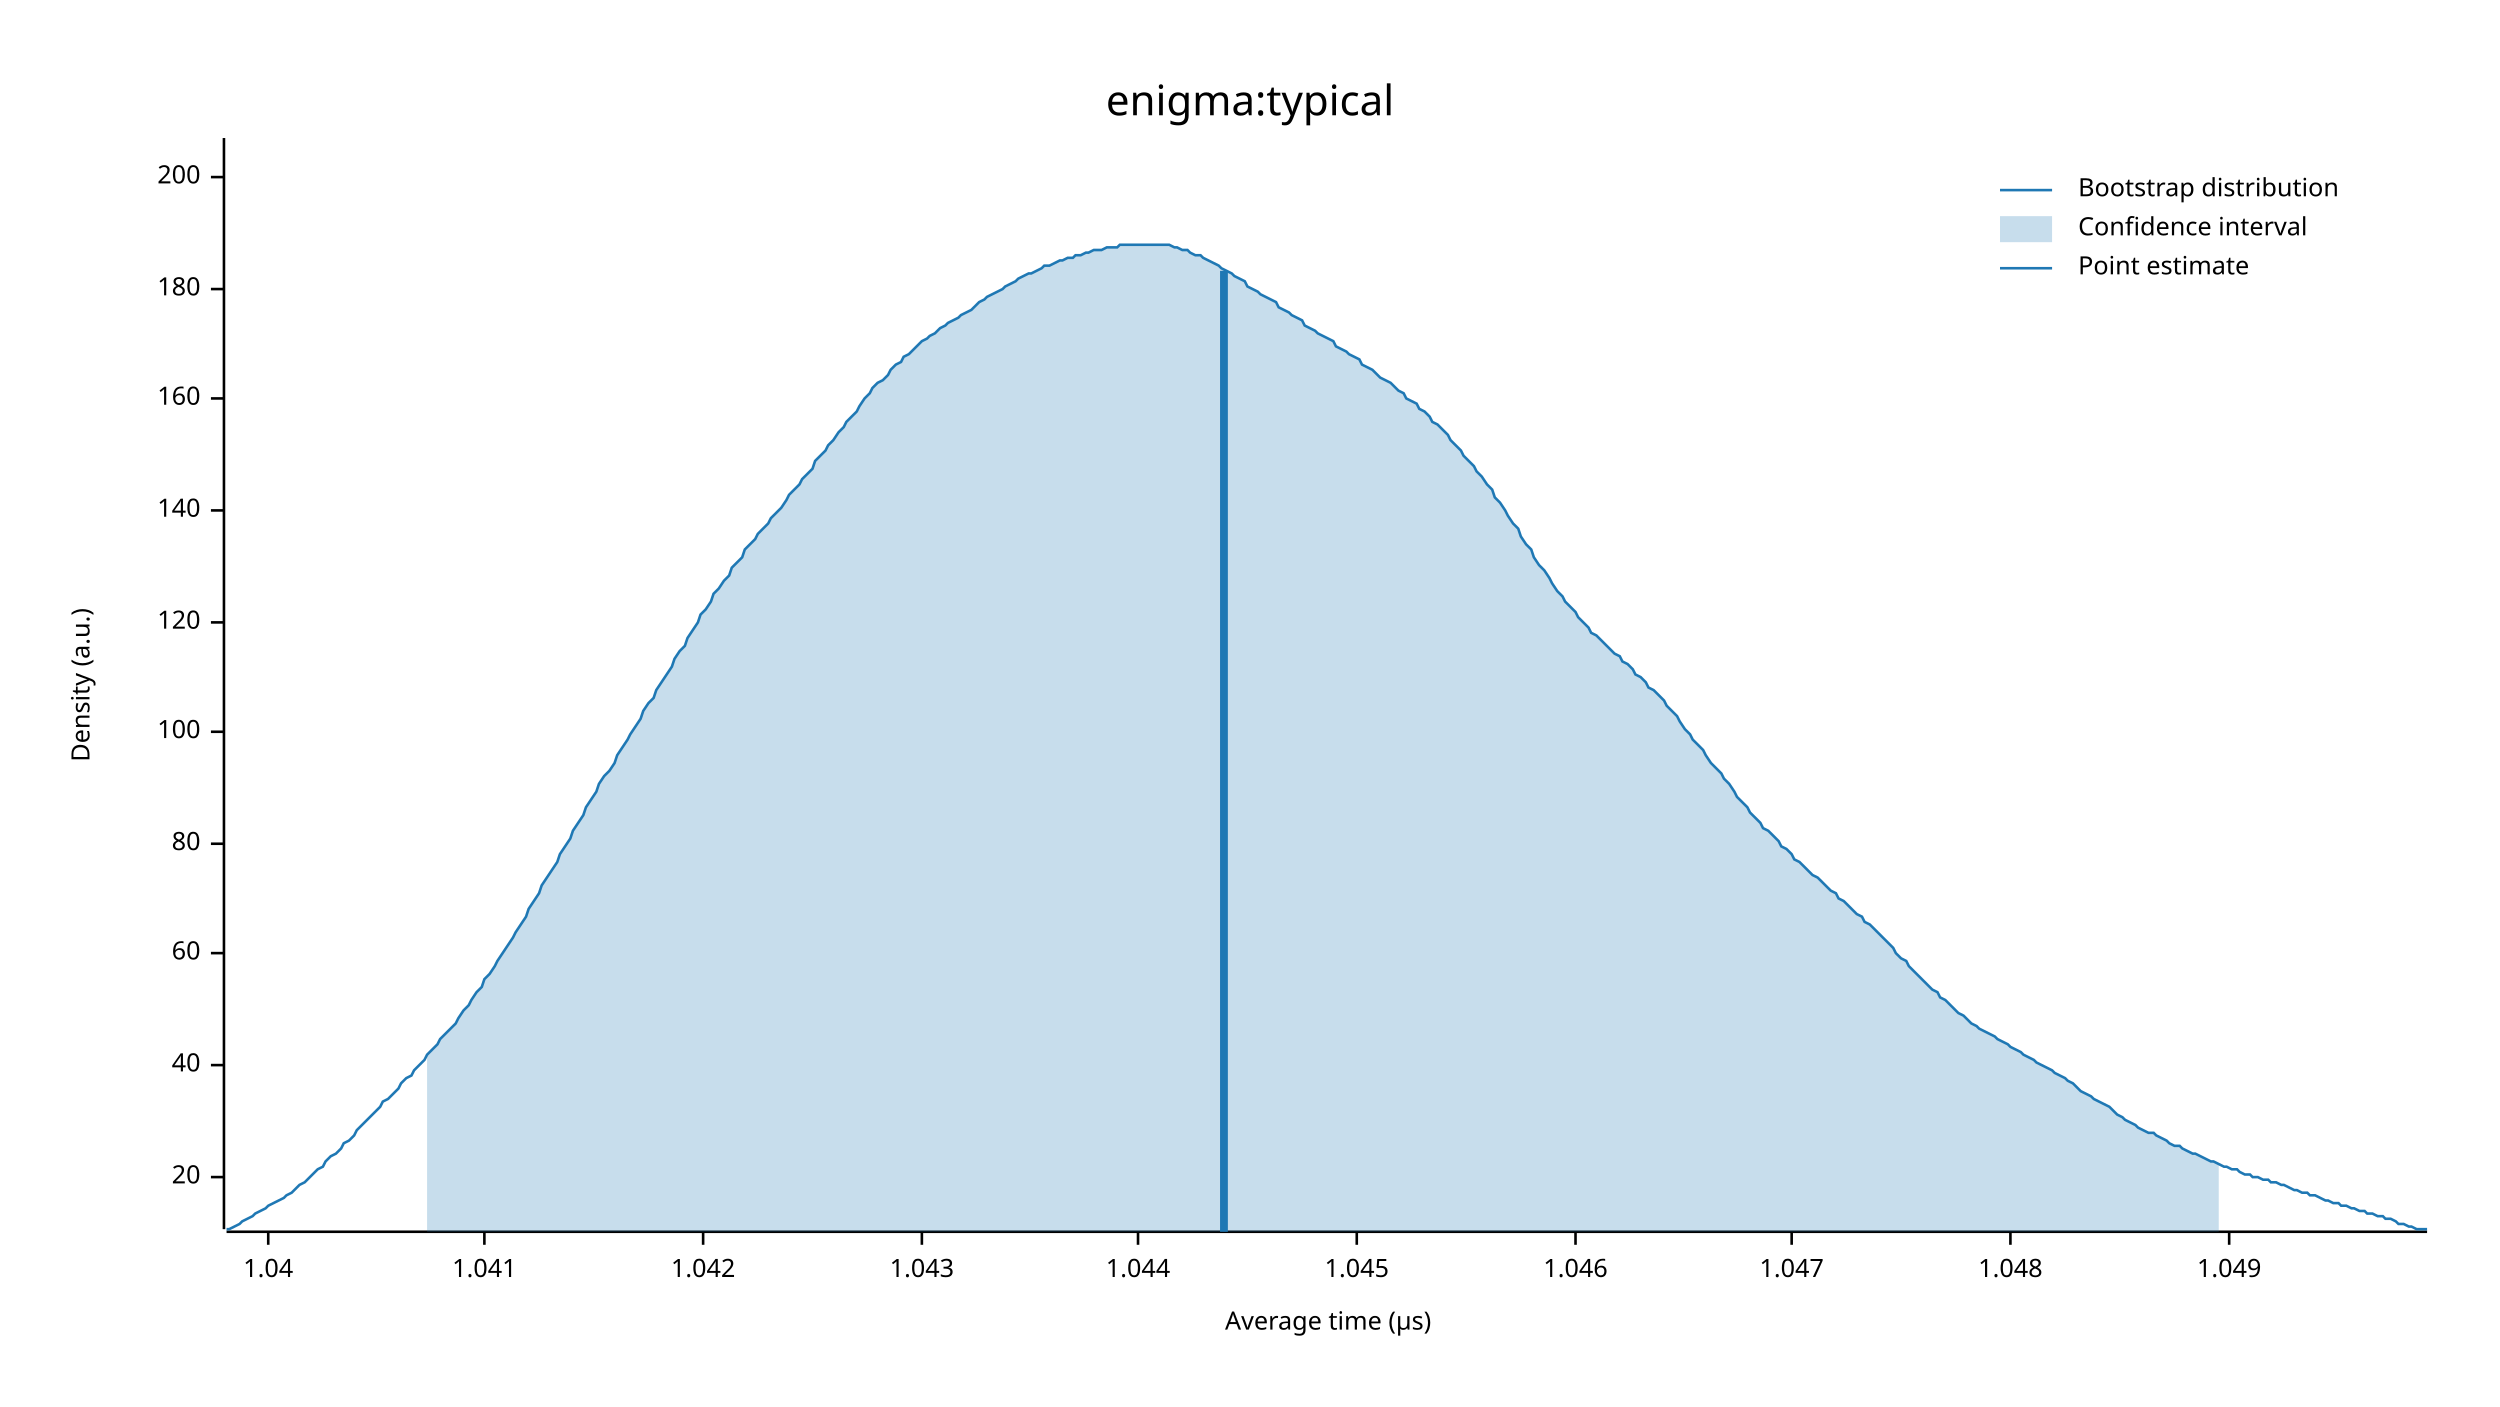
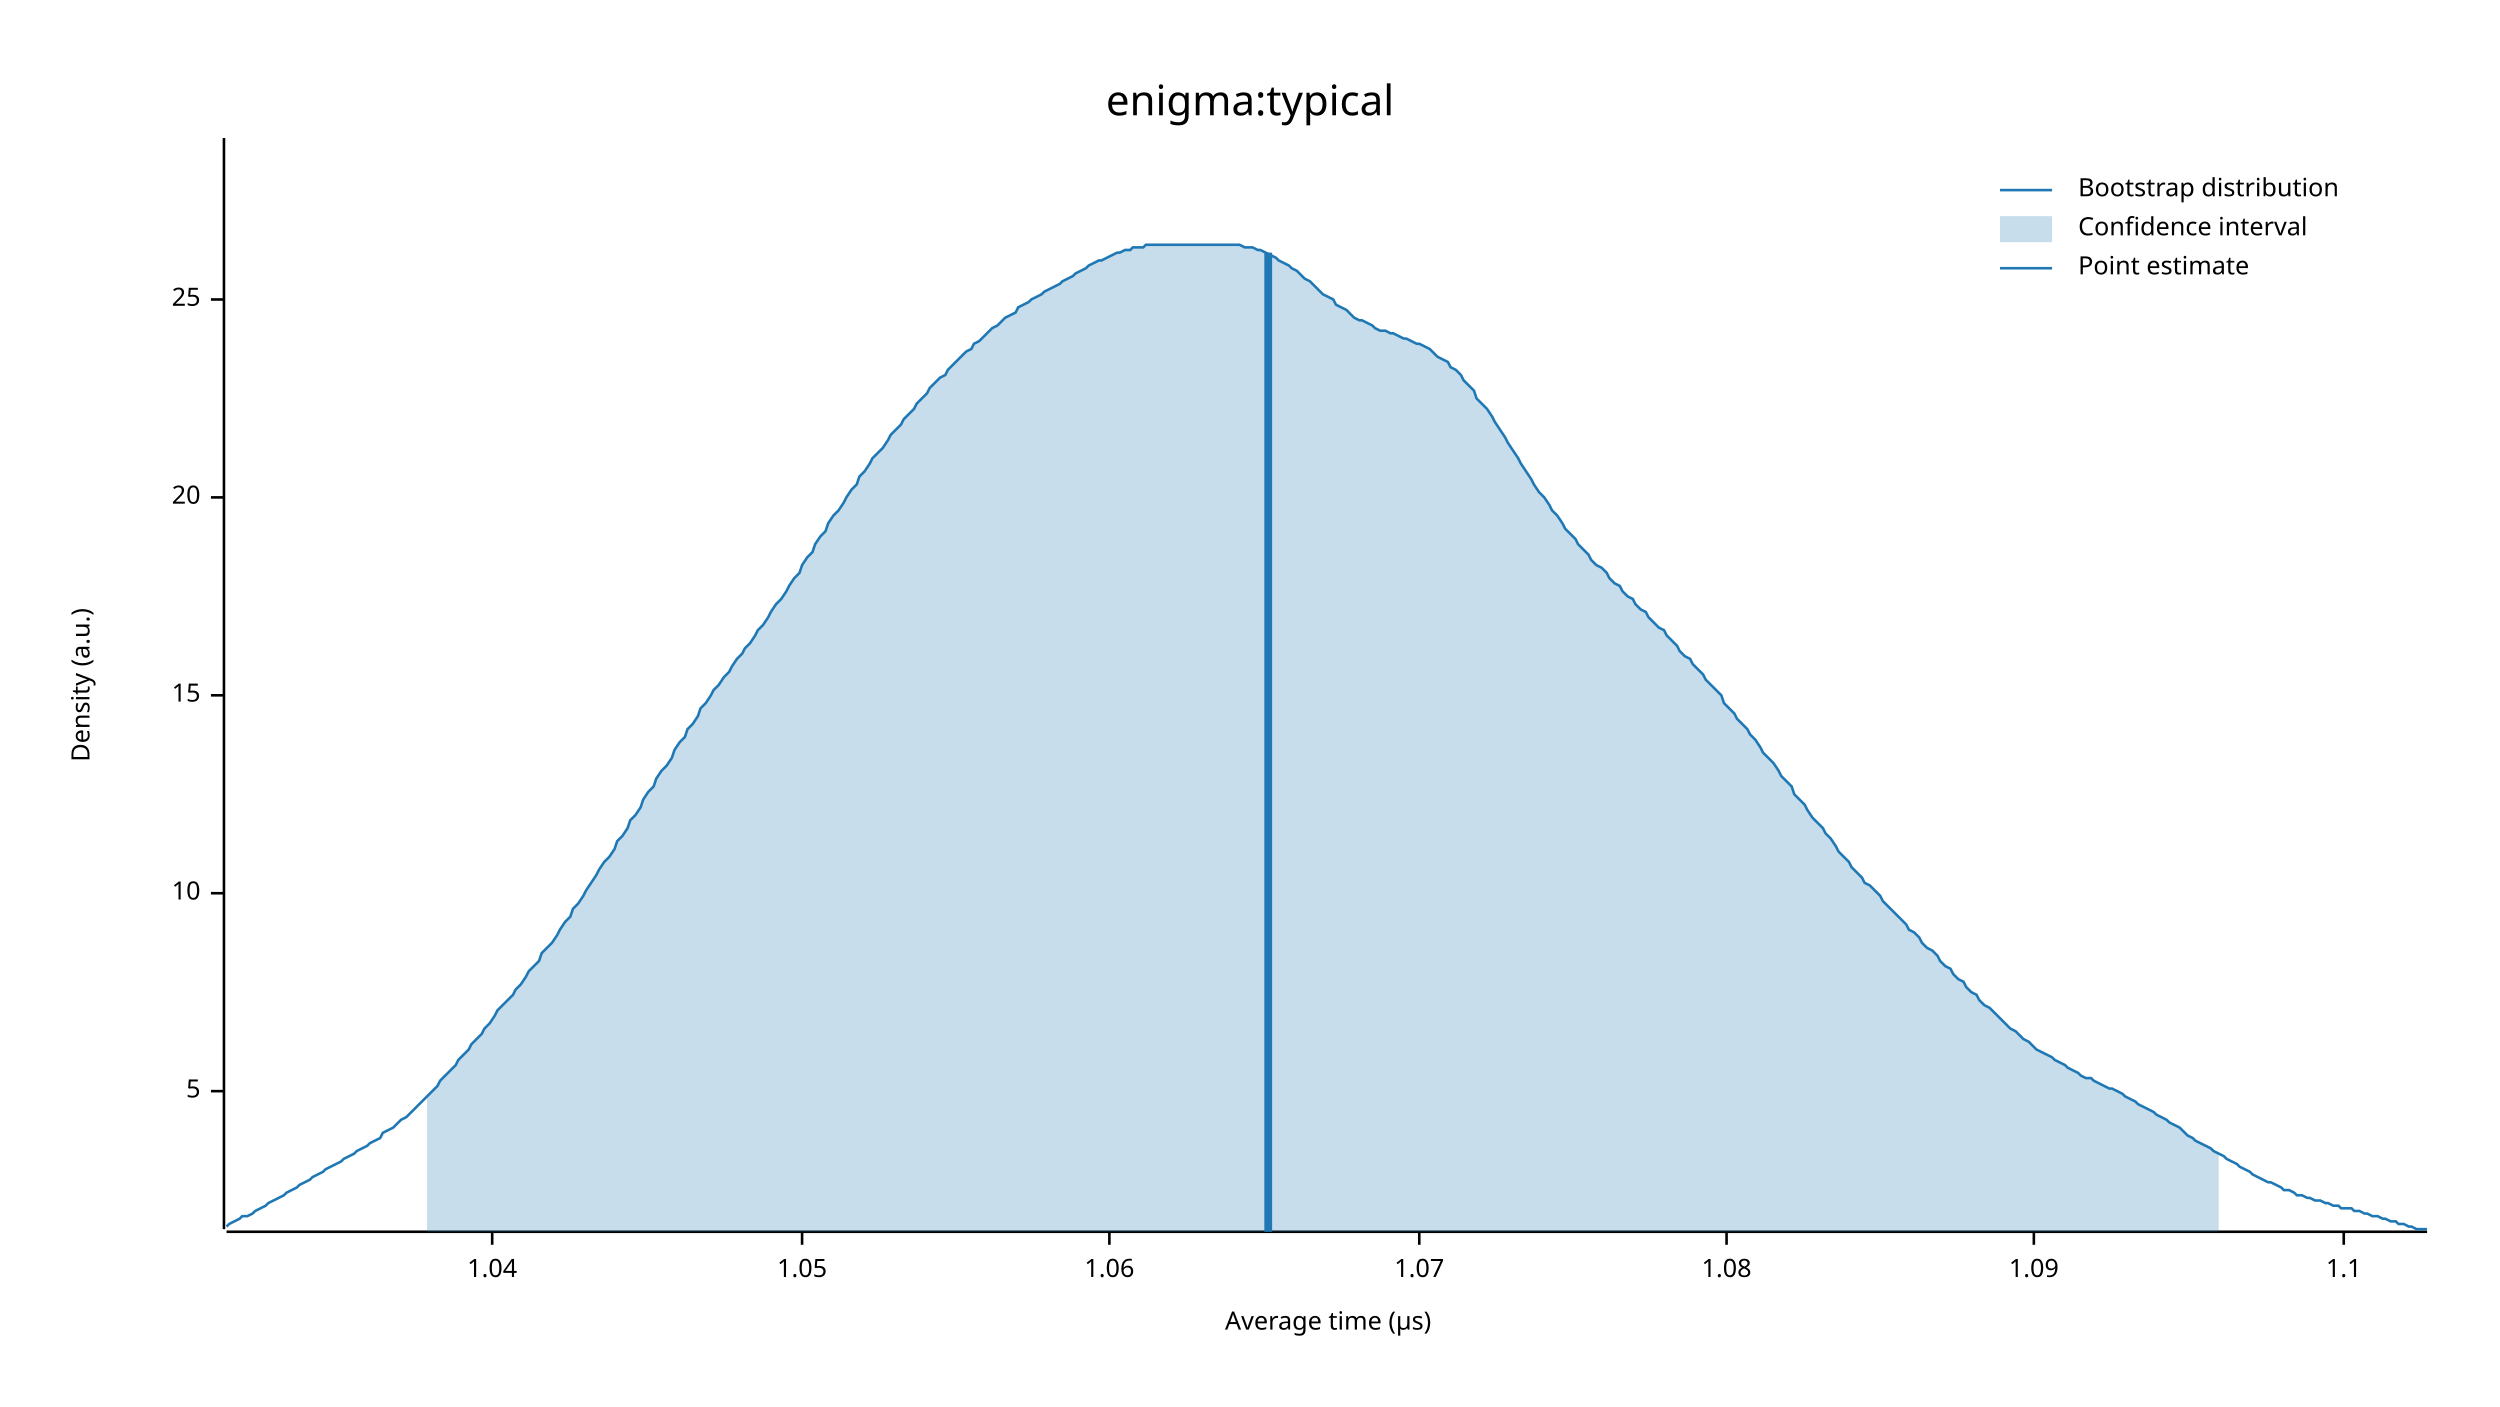
<svg xmlns="http://www.w3.org/2000/svg" width="960" height="540" viewBox="0 0 960 540">
  <text x="480" y="32" dy="0.76em" text-anchor="middle" font-family="sans-serif" font-size="16.129" opacity="1" fill="#000000">
enigma:typical
</text>
  <text x="27" y="263" dy="0.76em" text-anchor="middle" font-family="sans-serif" font-size="9.677" opacity="1" fill="#000000" transform="rotate(270, 27, 263)">
Density (a.u.)
</text>
  <text x="510" y="513" dy="-0.5ex" text-anchor="middle" font-family="sans-serif" font-size="9.677" opacity="1" fill="#000000">
Average time (µs)
</text>
  <polyline fill="none" opacity="1" stroke="#000000" stroke-width="1" points="86,53 86,472 " />
-   <text x="77" y="452" dy="0.5ex" text-anchor="end" font-family="sans-serif" font-size="9.677" opacity="1" fill="#000000">
+   <text x="77" y="419" dy="0.5ex" text-anchor="end" font-family="sans-serif" font-size="9.677" opacity="1" fill="#000000">
+ 5
+ </text>
+   <polyline fill="none" opacity="1" stroke="#000000" stroke-width="1" points="81,419 86,419 " />
+   <text x="77" y="343" dy="0.5ex" text-anchor="end" font-family="sans-serif" font-size="9.677" opacity="1" fill="#000000">
+ 10
+ </text>
+   <polyline fill="none" opacity="1" stroke="#000000" stroke-width="1" points="81,343 86,343 " />
+   <text x="77" y="267" dy="0.5ex" text-anchor="end" font-family="sans-serif" font-size="9.677" opacity="1" fill="#000000">
+ 15
+ </text>
+   <polyline fill="none" opacity="1" stroke="#000000" stroke-width="1" points="81,267 86,267 " />
+   <text x="77" y="191" dy="0.5ex" text-anchor="end" font-family="sans-serif" font-size="9.677" opacity="1" fill="#000000">
20
</text>
-   <polyline fill="none" opacity="1" stroke="#000000" stroke-width="1" points="81,452 86,452 " />
-   <text x="77" y="409" dy="0.5ex" text-anchor="end" font-family="sans-serif" font-size="9.677" opacity="1" fill="#000000">
- 40
+   <polyline fill="none" opacity="1" stroke="#000000" stroke-width="1" points="81,191 86,191 " />
+   <text x="77" y="115" dy="0.5ex" text-anchor="end" font-family="sans-serif" font-size="9.677" opacity="1" fill="#000000">
+ 25
</text>
-   <polyline fill="none" opacity="1" stroke="#000000" stroke-width="1" points="81,409 86,409 " />
-   <text x="77" y="366" dy="0.5ex" text-anchor="end" font-family="sans-serif" font-size="9.677" opacity="1" fill="#000000">
- 60
- </text>
-   <polyline fill="none" opacity="1" stroke="#000000" stroke-width="1" points="81,366 86,366 " />
-   <text x="77" y="324" dy="0.5ex" text-anchor="end" font-family="sans-serif" font-size="9.677" opacity="1" fill="#000000">
- 80
- </text>
-   <polyline fill="none" opacity="1" stroke="#000000" stroke-width="1" points="81,324 86,324 " />
-   <text x="77" y="281" dy="0.5ex" text-anchor="end" font-family="sans-serif" font-size="9.677" opacity="1" fill="#000000">
- 100
- </text>
-   <polyline fill="none" opacity="1" stroke="#000000" stroke-width="1" points="81,281 86,281 " />
-   <text x="77" y="239" dy="0.5ex" text-anchor="end" font-family="sans-serif" font-size="9.677" opacity="1" fill="#000000">
- 120
- </text>
-   <polyline fill="none" opacity="1" stroke="#000000" stroke-width="1" points="81,239 86,239 " />
-   <text x="77" y="196" dy="0.5ex" text-anchor="end" font-family="sans-serif" font-size="9.677" opacity="1" fill="#000000">
- 140
- </text>
-   <polyline fill="none" opacity="1" stroke="#000000" stroke-width="1" points="81,196 86,196 " />
-   <text x="77" y="153" dy="0.5ex" text-anchor="end" font-family="sans-serif" font-size="9.677" opacity="1" fill="#000000">
- 160
- </text>
-   <polyline fill="none" opacity="1" stroke="#000000" stroke-width="1" points="81,153 86,153 " />
-   <text x="77" y="111" dy="0.5ex" text-anchor="end" font-family="sans-serif" font-size="9.677" opacity="1" fill="#000000">
- 180
- </text>
-   <polyline fill="none" opacity="1" stroke="#000000" stroke-width="1" points="81,111 86,111 " />
-   <text x="77" y="68" dy="0.5ex" text-anchor="end" font-family="sans-serif" font-size="9.677" opacity="1" fill="#000000">
- 200
- </text>
-   <polyline fill="none" opacity="1" stroke="#000000" stroke-width="1" points="81,68 86,68 " />
+   <polyline fill="none" opacity="1" stroke="#000000" stroke-width="1" points="81,115 86,115 " />
  <polyline fill="none" opacity="1" stroke="#000000" stroke-width="1" points="87,473 932,473 " />
-   <text x="103" y="483" dy="0.76em" text-anchor="middle" font-family="sans-serif" font-size="9.677" opacity="1" fill="#000000">
+   <text x="189" y="483" dy="0.76em" text-anchor="middle" font-family="sans-serif" font-size="9.677" opacity="1" fill="#000000">
1.04
</text>
-   <polyline fill="none" opacity="1" stroke="#000000" stroke-width="1" points="103,473 103,478 " />
-   <text x="186" y="483" dy="0.76em" text-anchor="middle" font-family="sans-serif" font-size="9.677" opacity="1" fill="#000000">
- 1.041
+   <polyline fill="none" opacity="1" stroke="#000000" stroke-width="1" points="189,473 189,478 " />
+   <text x="308" y="483" dy="0.76em" text-anchor="middle" font-family="sans-serif" font-size="9.677" opacity="1" fill="#000000">
+ 1.05
</text>
-   <polyline fill="none" opacity="1" stroke="#000000" stroke-width="1" points="186,473 186,478 " />
-   <text x="270" y="483" dy="0.76em" text-anchor="middle" font-family="sans-serif" font-size="9.677" opacity="1" fill="#000000">
- 1.042
+   <polyline fill="none" opacity="1" stroke="#000000" stroke-width="1" points="308,473 308,478 " />
+   <text x="426" y="483" dy="0.76em" text-anchor="middle" font-family="sans-serif" font-size="9.677" opacity="1" fill="#000000">
+ 1.06
</text>
-   <polyline fill="none" opacity="1" stroke="#000000" stroke-width="1" points="270,473 270,478 " />
-   <text x="354" y="483" dy="0.76em" text-anchor="middle" font-family="sans-serif" font-size="9.677" opacity="1" fill="#000000">
- 1.043
+   <polyline fill="none" opacity="1" stroke="#000000" stroke-width="1" points="426,473 426,478 " />
+   <text x="545" y="483" dy="0.76em" text-anchor="middle" font-family="sans-serif" font-size="9.677" opacity="1" fill="#000000">
+ 1.07
</text>
-   <polyline fill="none" opacity="1" stroke="#000000" stroke-width="1" points="354,473 354,478 " />
-   <text x="437" y="483" dy="0.76em" text-anchor="middle" font-family="sans-serif" font-size="9.677" opacity="1" fill="#000000">
- 1.044
+   <polyline fill="none" opacity="1" stroke="#000000" stroke-width="1" points="545,473 545,478 " />
+   <text x="663" y="483" dy="0.76em" text-anchor="middle" font-family="sans-serif" font-size="9.677" opacity="1" fill="#000000">
+ 1.08
</text>
-   <polyline fill="none" opacity="1" stroke="#000000" stroke-width="1" points="437,473 437,478 " />
-   <text x="521" y="483" dy="0.76em" text-anchor="middle" font-family="sans-serif" font-size="9.677" opacity="1" fill="#000000">
- 1.045
+   <polyline fill="none" opacity="1" stroke="#000000" stroke-width="1" points="663,473 663,478 " />
+   <text x="781" y="483" dy="0.76em" text-anchor="middle" font-family="sans-serif" font-size="9.677" opacity="1" fill="#000000">
+ 1.09
</text>
-   <polyline fill="none" opacity="1" stroke="#000000" stroke-width="1" points="521,473 521,478 " />
-   <text x="605" y="483" dy="0.76em" text-anchor="middle" font-family="sans-serif" font-size="9.677" opacity="1" fill="#000000">
- 1.046
+   <polyline fill="none" opacity="1" stroke="#000000" stroke-width="1" points="781,473 781,478 " />
+   <text x="900" y="483" dy="0.76em" text-anchor="middle" font-family="sans-serif" font-size="9.677" opacity="1" fill="#000000">
+ 1.1
</text>
-   <polyline fill="none" opacity="1" stroke="#000000" stroke-width="1" points="605,473 605,478 " />
-   <text x="688" y="483" dy="0.76em" text-anchor="middle" font-family="sans-serif" font-size="9.677" opacity="1" fill="#000000">
- 1.047
- </text>
-   <polyline fill="none" opacity="1" stroke="#000000" stroke-width="1" points="688,473 688,478 " />
-   <text x="772" y="483" dy="0.76em" text-anchor="middle" font-family="sans-serif" font-size="9.677" opacity="1" fill="#000000">
- 1.048
- </text>
-   <polyline fill="none" opacity="1" stroke="#000000" stroke-width="1" points="772,473 772,478 " />
-   <text x="856" y="483" dy="0.76em" text-anchor="middle" font-family="sans-serif" font-size="9.677" opacity="1" fill="#000000">
- 1.049
- </text>
-   <polyline fill="none" opacity="1" stroke="#000000" stroke-width="1" points="856,473 856,478 " />
-   <polyline fill="none" opacity="1" stroke="#1F78B4" stroke-width="1" points="87,472 88,472 90,471 92,470 93,469 95,468 97,467 98,466 100,465 102,464 103,463 105,462 107,461 109,460 110,459 112,458 114,456 115,455 117,454 119,452 120,451 122,449 124,448 125,446 127,444 129,443 131,441 132,439 134,438 136,436 137,434 139,432 141,430 142,429 144,427 146,425 147,423 149,422 151,420 153,418 154,416 156,414 158,413 159,411 161,409 163,407 164,405 166,403 168,401 169,399 171,397 173,395 175,393 176,391 178,388 180,386 181,384 183,381 185,379 186,376 188,374 190,371 191,369 193,366 195,363 197,360 198,358 200,355 202,352 203,349 205,346 207,343 208,340 210,337 212,334 214,331 215,328 217,325 219,322 220,319 222,316 224,313 225,310 227,307 229,304 230,301 232,298 234,296 236,293 237,290 239,287 241,284 242,282 244,279 246,276 247,273 249,270 251,268 252,265 254,262 256,259 258,256 259,253 261,250 263,248 264,245 266,242 268,239 269,236 271,234 273,231 274,228 276,226 278,223 280,221 281,218 283,216 285,214 286,211 288,209 290,207 291,205 293,203 295,201 296,199 298,197 300,195 302,192 303,190 305,188 307,186 308,184 310,182 312,180 313,177 315,175 317,173 318,171 320,169 322,166 324,164 325,162 327,160 329,158 330,156 332,153 334,151 335,149 337,147 339,146 341,144 342,142 344,140 346,139 347,137 349,136 351,134 352,133 354,131 356,130 357,129 359,128 361,126 363,125 364,124 366,123 368,122 369,121 371,120 373,119 374,118 376,116 378,115 379,114 381,113 383,112 385,111 386,110 388,109 390,108 391,107 393,106 395,105 396,105 398,104 400,103 401,102 403,102 405,101 407,100 408,100 410,99 412,99 413,98 415,98 417,97 418,97 420,96 422,96 423,96 425,95 427,95 429,95 430,94 432,94 434,94 435,94 437,94 439,94 440,94 442,94 444,94 445,94 447,94 449,94 451,95 452,95 454,96 456,96 457,97 459,98 461,98 462,99 464,100 466,101 468,102 469,103 471,104 473,105 474,106 476,107 478,108 479,110 481,111 483,112 484,113 486,114 488,115 490,116 491,118 493,119 495,120 496,121 498,122 500,123 501,125 503,126 505,127 506,128 508,129 510,130 512,131 513,133 515,134 517,135 518,136 520,137 522,138 523,140 525,141 527,142 528,143 530,145 532,146 534,147 535,148 537,150 539,151 540,153 542,154 544,155 545,157 547,158 549,160 550,162 552,163 554,165 556,167 557,169 559,171 561,173 562,175 564,177 566,179 567,181 569,183 571,186 573,188 574,191 576,193 578,196 579,198 581,201 583,203 584,206 586,209 588,211 589,214 591,217 593,219 595,222 596,224 598,227 600,229 601,231 603,233 605,235 606,237 608,239 610,241 611,243 613,244 615,246 617,248 618,249 620,251 622,252 623,254 625,255 627,257 628,259 630,260 632,262 633,264 635,265 637,267 639,269 640,271 642,273 644,275 645,277 647,280 649,282 650,284 652,286 654,288 655,290 657,293 659,295 661,297 662,299 664,301 666,304 667,306 669,308 671,310 672,312 674,314 676,316 677,318 679,319 681,321 683,323 684,325 686,326 688,328 689,330 691,331 693,333 694,334 696,336 698,337 700,339 701,340 703,342 705,343 706,345 708,346 710,348 711,349 713,351 715,352 716,354 718,355 720,357 722,359 723,360 725,362 727,364 728,366 730,368 732,369 733,371 735,373 737,375 738,376 740,378 742,380 744,381 745,383 747,384 749,386 750,387 752,389 754,390 755,391 757,393 759,394 760,395 762,396 764,397 766,398 767,399 769,400 771,401 772,402 774,403 776,404 777,405 779,406 781,407 782,408 784,409 786,410 788,411 789,412 791,413 793,414 794,415 796,416 798,418 799,419 801,420 803,421 804,422 806,423 808,424 810,425 811,426 813,428 815,429 816,430 818,431 820,432 821,433 823,434 825,435 827,435 828,436 830,437 832,438 833,439 835,440 837,440 838,441 840,442 842,443 843,443 845,444 847,445 849,446 850,446 852,447 854,448 855,448 857,449 859,449 860,450 862,451 864,451 865,452 867,452 869,453 871,453 872,454 874,454 876,455 877,455 879,456 881,457 882,457 884,458 886,458 887,459 889,459 891,460 893,461 894,461 896,462 898,462 899,463 901,463 903,464 904,464 906,465 908,465 909,466 911,466 913,467 915,467 916,468 918,468 920,469 921,470 923,470 925,471 926,471 928,472 930,472 932,472 " />
-   <polygon opacity="0.25" fill="#1F78B4" points="164,405 166,403 168,401 169,399 171,397 173,395 175,393 176,391 178,388 180,386 181,384 183,381 185,379 186,376 188,374 190,371 191,369 193,366 195,363 197,360 198,358 200,355 202,352 203,349 205,346 207,343 208,340 210,337 212,334 214,331 215,328 217,325 219,322 220,319 222,316 224,313 225,310 227,307 229,304 230,301 232,298 234,296 236,293 237,290 239,287 241,284 242,282 244,279 246,276 247,273 249,270 251,268 252,265 254,262 256,259 258,256 259,253 261,250 263,248 264,245 266,242 268,239 269,236 271,234 273,231 274,228 276,226 278,223 280,221 281,218 283,216 285,214 286,211 288,209 290,207 291,205 293,203 295,201 296,199 298,197 300,195 302,192 303,190 305,188 307,186 308,184 310,182 312,180 313,177 315,175 317,173 318,171 320,169 322,166 324,164 325,162 327,160 329,158 330,156 332,153 334,151 335,149 337,147 339,146 341,144 342,142 344,140 346,139 347,137 349,136 351,134 352,133 354,131 356,130 357,129 359,128 361,126 363,125 364,124 366,123 368,122 369,121 371,120 373,119 374,118 376,116 378,115 379,114 381,113 383,112 385,111 386,110 388,109 390,108 391,107 393,106 395,105 396,105 398,104 400,103 401,102 403,102 405,101 407,100 408,100 410,99 412,99 413,98 415,98 417,97 418,97 420,96 422,96 423,96 425,95 427,95 429,95 430,94 432,94 434,94 435,94 437,94 439,94 440,94 442,94 444,94 445,94 447,94 449,94 451,95 452,95 454,96 456,96 457,97 459,98 461,98 462,99 464,100 466,101 468,102 469,103 471,104 473,105 474,106 476,107 478,108 479,110 481,111 483,112 484,113 486,114 488,115 490,116 491,118 493,119 495,120 496,121 498,122 500,123 501,125 503,126 505,127 506,128 508,129 510,130 512,131 513,133 515,134 517,135 518,136 520,137 522,138 523,140 525,141 527,142 528,143 530,145 532,146 534,147 535,148 537,150 539,151 540,153 542,154 544,155 545,157 547,158 549,160 550,162 552,163 554,165 556,167 557,169 559,171 561,173 562,175 564,177 566,179 567,181 569,183 571,186 573,188 574,191 576,193 578,196 579,198 581,201 583,203 584,206 586,209 588,211 589,214 591,217 593,219 595,222 596,224 598,227 600,229 601,231 603,233 605,235 606,237 608,239 610,241 611,243 613,244 615,246 617,248 618,249 620,251 622,252 623,254 625,255 627,257 628,259 630,260 632,262 633,264 635,265 637,267 639,269 640,271 642,273 644,275 645,277 647,280 649,282 650,284 652,286 654,288 655,290 657,293 659,295 661,297 662,299 664,301 666,304 667,306 669,308 671,310 672,312 674,314 676,316 677,318 679,319 681,321 683,323 684,325 686,326 688,328 689,330 691,331 693,333 694,334 696,336 698,337 700,339 701,340 703,342 705,343 706,345 708,346 710,348 711,349 713,351 715,352 716,354 718,355 720,357 722,359 723,360 725,362 727,364 728,366 730,368 732,369 733,371 735,373 737,375 738,376 740,378 742,380 744,381 745,383 747,384 749,386 750,387 752,389 754,390 755,391 757,393 759,394 760,395 762,396 764,397 766,398 767,399 769,400 771,401 772,402 774,403 776,404 777,405 779,406 781,407 782,408 784,409 786,410 788,411 789,412 791,413 793,414 794,415 796,416 798,418 799,419 801,420 803,421 804,422 806,423 808,424 810,425 811,426 813,428 815,429 816,430 818,431 820,432 821,433 823,434 825,435 827,435 828,436 830,437 832,438 833,439 835,440 837,440 838,441 840,442 842,443 843,443 845,444 847,445 849,446 850,446 852,447 852,473 164,473 " />
-   <polyline fill="none" opacity="1" stroke="#1F78B4" stroke-width="3" points="470,473 470,104 " />
+   <polyline fill="none" opacity="1" stroke="#000000" stroke-width="1" points="900,473 900,478 " />
+   <polyline fill="none" opacity="1" stroke="#1F78B4" stroke-width="1" points="87,471 88,470 90,469 92,468 93,467 95,467 97,466 98,465 100,464 102,463 103,462 105,461 107,460 109,459 110,458 112,457 114,456 115,455 117,454 119,453 120,452 122,451 124,450 125,449 127,448 129,447 131,446 132,445 134,444 136,443 137,442 139,441 141,440 142,439 144,438 146,437 147,435 149,434 151,433 153,431 154,430 156,429 158,427 159,426 161,424 163,422 164,421 166,419 168,417 169,415 171,413 173,411 175,409 176,407 178,405 180,403 181,401 183,399 185,397 186,395 188,393 190,390 191,388 193,386 195,384 197,382 198,380 200,378 202,375 203,373 205,371 207,369 208,366 210,364 212,362 214,359 215,357 217,354 219,352 220,349 222,347 224,344 225,342 227,339 229,336 230,334 232,331 234,329 236,326 237,323 239,321 241,318 242,315 244,313 246,310 247,307 249,304 251,302 252,299 254,296 256,294 258,291 259,288 261,285 263,283 264,280 266,278 268,275 269,272 271,270 273,267 274,265 276,263 278,260 280,258 281,256 283,253 285,251 286,249 288,247 290,244 291,242 293,240 295,237 296,235 298,232 300,230 302,227 303,225 305,222 307,220 308,217 310,214 312,212 313,209 315,206 317,204 318,201 320,198 322,196 324,193 325,191 327,188 329,186 330,183 332,181 334,178 335,176 337,174 339,172 341,169 342,167 344,165 346,163 347,161 349,159 351,157 352,155 354,153 356,151 357,149 359,147 361,145 363,144 364,142 366,140 368,138 369,137 371,135 373,134 374,132 376,131 378,129 379,128 381,126 383,125 385,123 386,122 388,121 390,120 391,118 393,117 395,116 396,115 398,114 400,113 401,112 403,111 405,110 407,109 408,108 410,107 412,106 413,105 415,104 417,103 418,102 420,101 422,100 423,100 425,99 427,98 429,97 430,97 432,96 434,96 435,95 437,95 439,95 440,94 442,94 444,94 445,94 447,94 449,94 451,94 452,94 454,94 456,94 457,94 459,94 461,94 462,94 464,94 466,94 468,94 469,94 471,94 473,94 474,94 476,94 478,95 479,95 481,95 483,96 484,96 486,97 488,98 490,99 491,100 493,101 495,102 496,103 498,104 500,106 501,107 503,108 505,110 506,111 508,113 510,114 512,115 513,117 515,118 517,119 518,120 520,122 522,123 523,123 525,124 527,125 528,126 530,127 532,127 534,128 535,128 537,129 539,130 540,130 542,131 544,132 545,132 547,133 549,134 550,135 552,137 554,138 556,139 557,141 559,142 561,144 562,146 564,148 566,150 567,153 569,155 571,157 573,160 574,162 576,165 578,168 579,170 581,173 583,176 584,178 586,181 588,184 589,186 591,189 593,191 595,194 596,196 598,198 600,201 601,203 603,205 605,207 606,209 608,211 610,213 611,215 613,217 615,218 617,220 618,222 620,224 622,225 623,227 625,229 627,230 628,232 630,234 632,235 633,237 635,239 637,241 639,242 640,244 642,246 644,248 645,250 647,252 649,253 650,255 652,257 654,259 655,261 657,263 659,265 661,267 662,270 664,272 666,274 667,276 669,278 671,280 672,282 674,284 676,287 677,289 679,291 681,293 683,296 684,298 686,300 688,302 689,305 691,307 693,309 694,311 696,314 698,316 700,318 701,320 703,322 705,325 706,327 708,329 710,331 711,333 713,335 715,337 716,339 718,340 720,342 722,344 723,346 725,348 727,350 728,351 730,353 732,355 733,357 735,358 737,360 738,362 740,364 742,365 744,367 745,369 747,371 749,372 750,374 752,376 754,377 755,379 757,381 759,382 760,384 762,386 764,387 766,389 767,390 769,392 771,394 772,395 774,396 776,398 777,399 779,400 781,402 782,403 784,404 786,405 788,406 789,407 791,408 793,409 794,410 796,411 798,412 799,413 801,414 803,414 804,415 806,416 808,417 810,418 811,418 813,419 815,420 816,421 818,422 820,423 821,424 823,425 825,426 827,427 828,428 830,429 832,430 833,431 835,432 837,433 838,434 840,436 842,437 843,438 845,439 847,440 849,441 850,442 852,443 854,444 855,445 857,446 859,447 860,448 862,449 864,450 865,451 867,452 869,453 871,454 872,454 874,455 876,456 877,457 879,457 881,458 882,459 884,459 886,460 887,460 889,461 891,461 893,462 894,462 896,463 898,463 899,464 901,464 903,464 904,465 906,465 908,466 909,466 911,467 913,467 915,468 916,468 918,469 920,469 921,470 923,470 925,471 926,471 928,472 930,472 932,472 " />
+   <polygon opacity="0.25" fill="#1F78B4" points="164,421 166,419 168,417 169,415 171,413 173,411 175,409 176,407 178,405 180,403 181,401 183,399 185,397 186,395 188,393 190,390 191,388 193,386 195,384 197,382 198,380 200,378 202,375 203,373 205,371 207,369 208,366 210,364 212,362 214,359 215,357 217,354 219,352 220,349 222,347 224,344 225,342 227,339 229,336 230,334 232,331 234,329 236,326 237,323 239,321 241,318 242,315 244,313 246,310 247,307 249,304 251,302 252,299 254,296 256,294 258,291 259,288 261,285 263,283 264,280 266,278 268,275 269,272 271,270 273,267 274,265 276,263 278,260 280,258 281,256 283,253 285,251 286,249 288,247 290,244 291,242 293,240 295,237 296,235 298,232 300,230 302,227 303,225 305,222 307,220 308,217 310,214 312,212 313,209 315,206 317,204 318,201 320,198 322,196 324,193 325,191 327,188 329,186 330,183 332,181 334,178 335,176 337,174 339,172 341,169 342,167 344,165 346,163 347,161 349,159 351,157 352,155 354,153 356,151 357,149 359,147 361,145 363,144 364,142 366,140 368,138 369,137 371,135 373,134 374,132 376,131 378,129 379,128 381,126 383,125 385,123 386,122 388,121 390,120 391,118 393,117 395,116 396,115 398,114 400,113 401,112 403,111 405,110 407,109 408,108 410,107 412,106 413,105 415,104 417,103 418,102 420,101 422,100 423,100 425,99 427,98 429,97 430,97 432,96 434,96 435,95 437,95 439,95 440,94 442,94 444,94 445,94 447,94 449,94 451,94 452,94 454,94 456,94 457,94 459,94 461,94 462,94 464,94 466,94 468,94 469,94 471,94 473,94 474,94 476,94 478,95 479,95 481,95 483,96 484,96 486,97 488,98 490,99 491,100 493,101 495,102 496,103 498,104 500,106 501,107 503,108 505,110 506,111 508,113 510,114 512,115 513,117 515,118 517,119 518,120 520,122 522,123 523,123 525,124 527,125 528,126 530,127 532,127 534,128 535,128 537,129 539,130 540,130 542,131 544,132 545,132 547,133 549,134 550,135 552,137 554,138 556,139 557,141 559,142 561,144 562,146 564,148 566,150 567,153 569,155 571,157 573,160 574,162 576,165 578,168 579,170 581,173 583,176 584,178 586,181 588,184 589,186 591,189 593,191 595,194 596,196 598,198 600,201 601,203 603,205 605,207 606,209 608,211 610,213 611,215 613,217 615,218 617,220 618,222 620,224 622,225 623,227 625,229 627,230 628,232 630,234 632,235 633,237 635,239 637,241 639,242 640,244 642,246 644,248 645,250 647,252 649,253 650,255 652,257 654,259 655,261 657,263 659,265 661,267 662,270 664,272 666,274 667,276 669,278 671,280 672,282 674,284 676,287 677,289 679,291 681,293 683,296 684,298 686,300 688,302 689,305 691,307 693,309 694,311 696,314 698,316 700,318 701,320 703,322 705,325 706,327 708,329 710,331 711,333 713,335 715,337 716,339 718,340 720,342 722,344 723,346 725,348 727,350 728,351 730,353 732,355 733,357 735,358 737,360 738,362 740,364 742,365 744,367 745,369 747,371 749,372 750,374 752,376 754,377 755,379 757,381 759,382 760,384 762,386 764,387 766,389 767,390 769,392 771,394 772,395 774,396 776,398 777,399 779,400 781,402 782,403 784,404 786,405 788,406 789,407 791,408 793,409 794,410 796,411 798,412 799,413 801,414 803,414 804,415 806,416 808,417 810,418 811,418 813,419 815,420 816,421 818,422 820,423 821,424 823,425 825,426 827,427 828,428 830,429 832,430 833,431 835,432 837,433 838,434 840,436 842,437 843,438 845,439 847,440 849,441 850,442 852,443 852,473 164,473 " />
+   <polyline fill="none" opacity="1" stroke="#1F78B4" stroke-width="3" points="487,473 487,97 " />
  <text x="798" y="68" dy="0.76em" text-anchor="start" font-family="sans-serif" font-size="9.677" opacity="1" fill="#000000">
Bootstrap distribution
</text>
  <text x="798" y="83" dy="0.76em" text-anchor="start" font-family="sans-serif" font-size="9.677" opacity="1" fill="#000000">
Confidence interval
</text>
  <text x="798" y="98" dy="0.76em" text-anchor="start" font-family="sans-serif" font-size="9.677" opacity="1" fill="#000000">
Point estimate
</text>
  <polyline fill="none" opacity="1" stroke="#1F78B4" stroke-width="1" points="768,73 788,73 " />
  <rect x="768" y="83" width="20" height="10" opacity="0.25" fill="#1F78B4" stroke="none" />
  <polyline fill="none" opacity="1" stroke="#1F78B4" stroke-width="1" points="768,103 788,103 " />
</svg>
